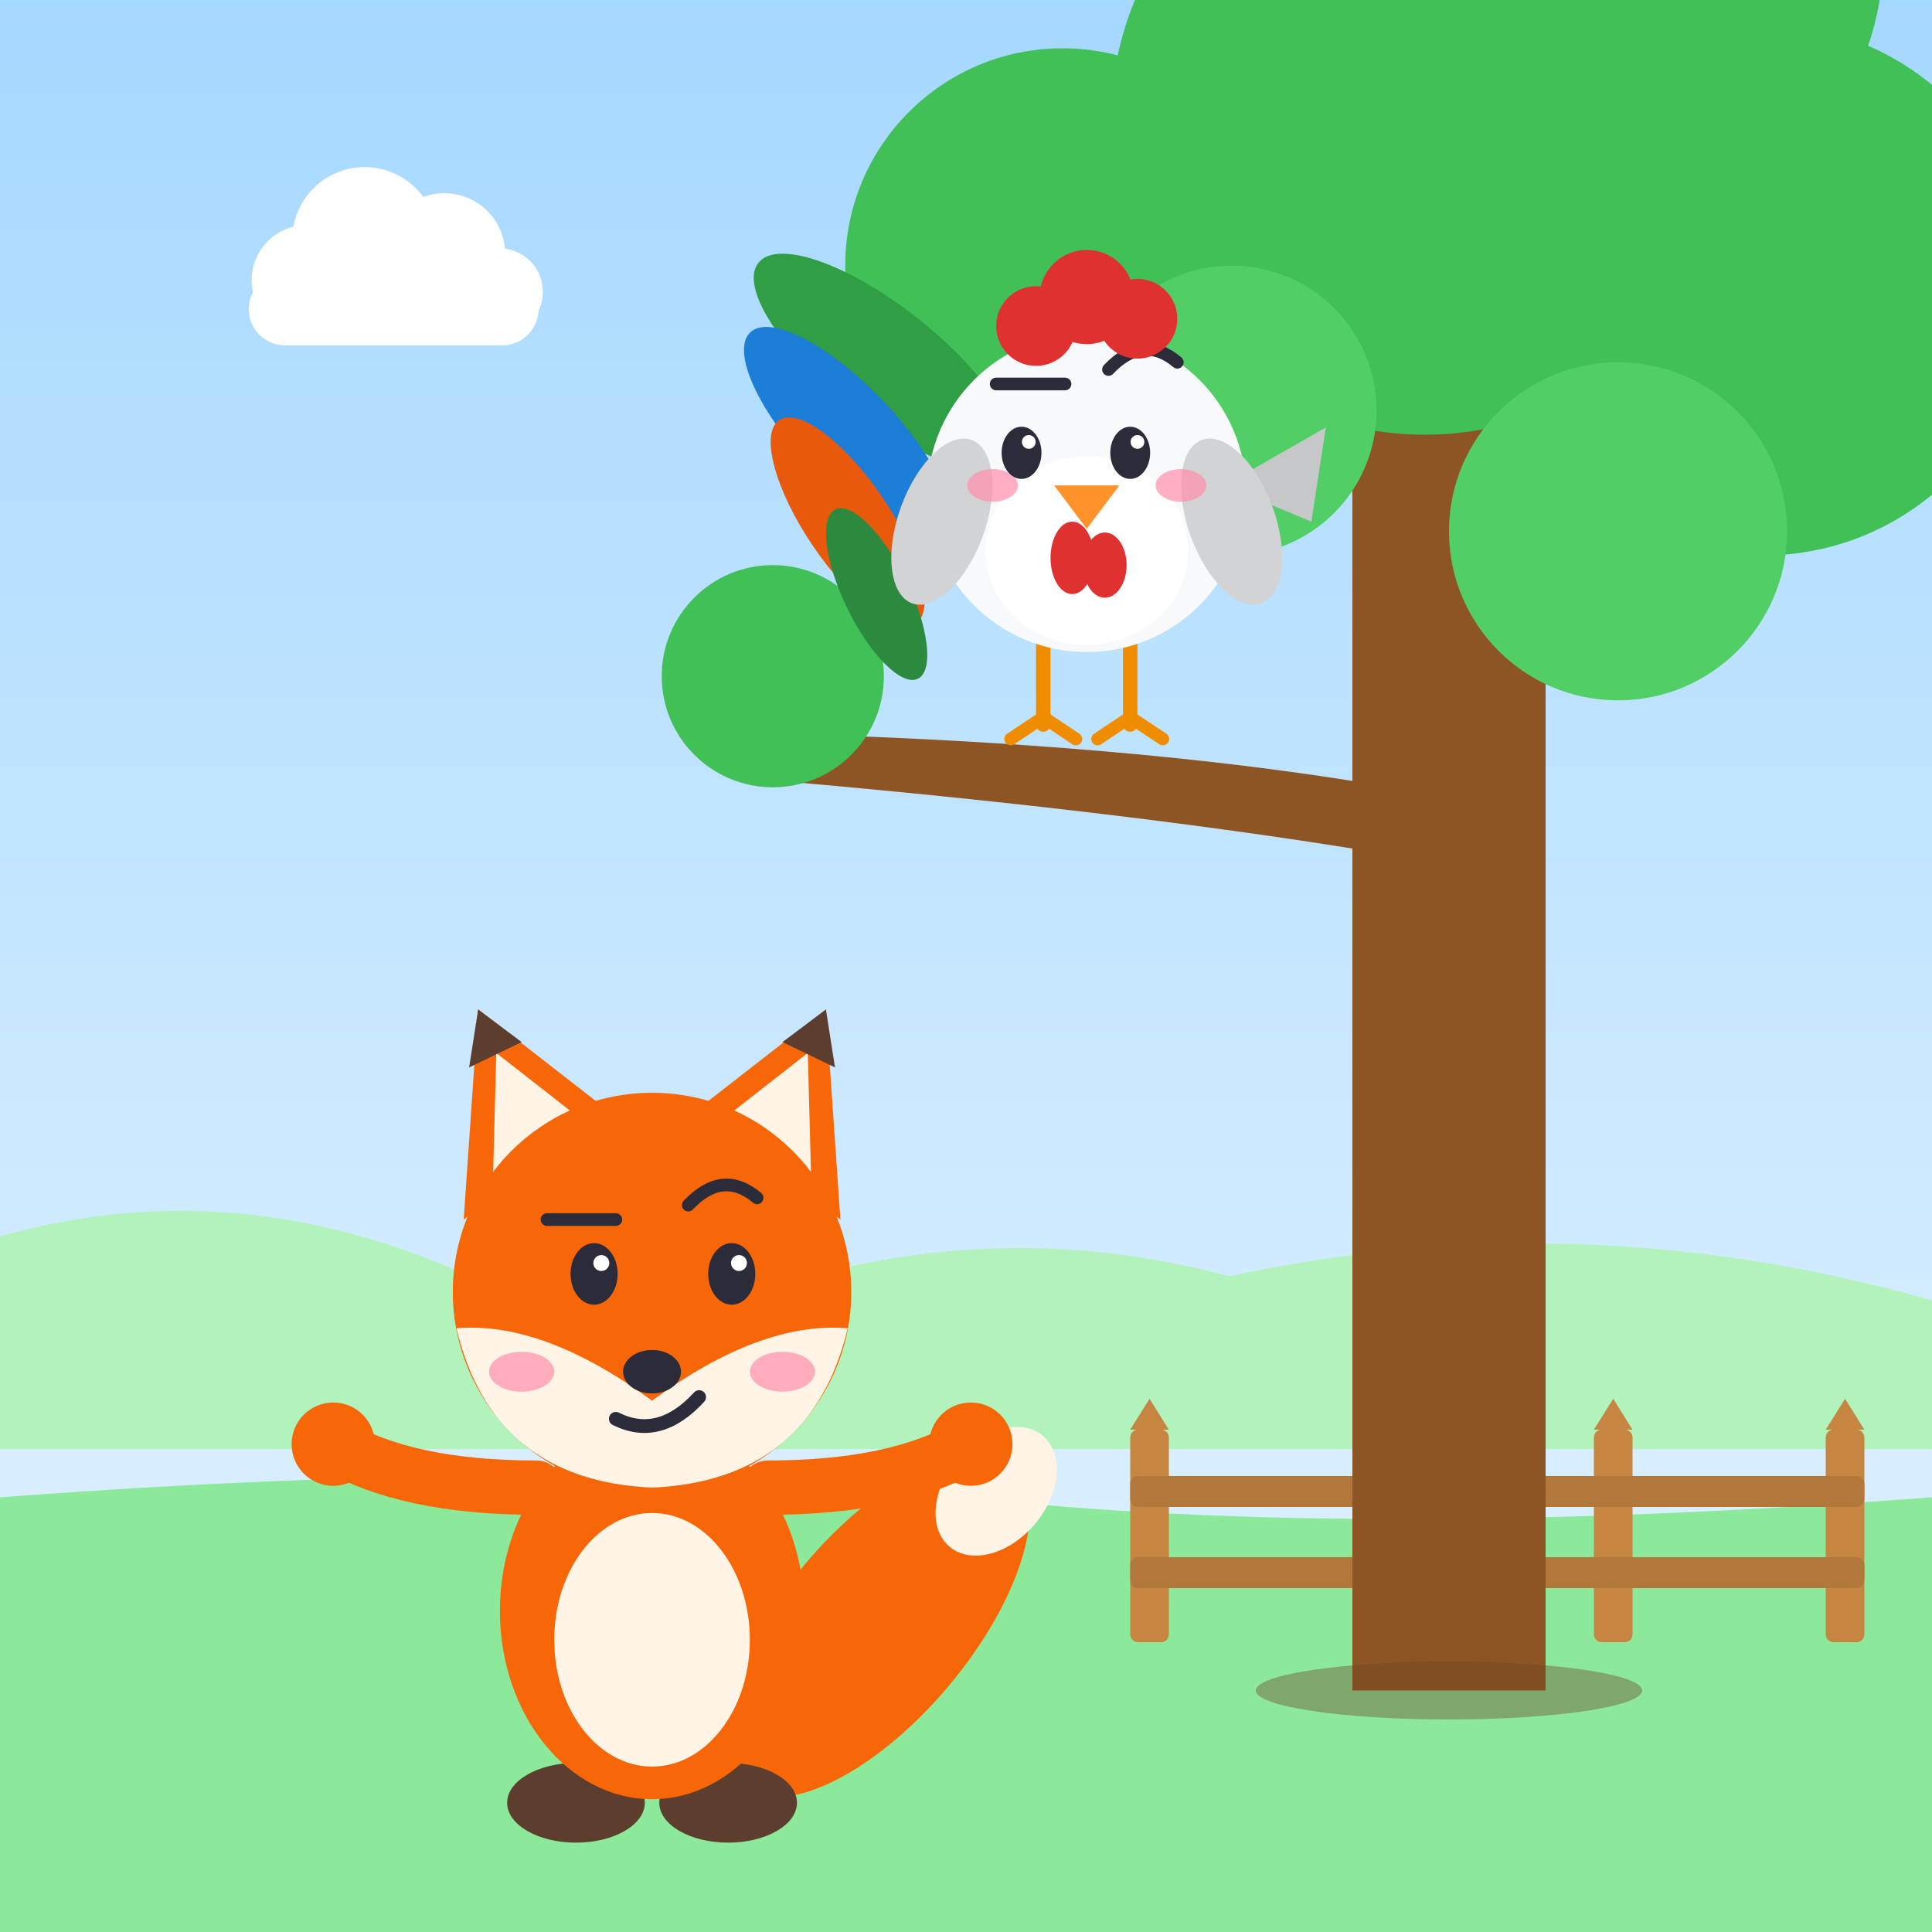
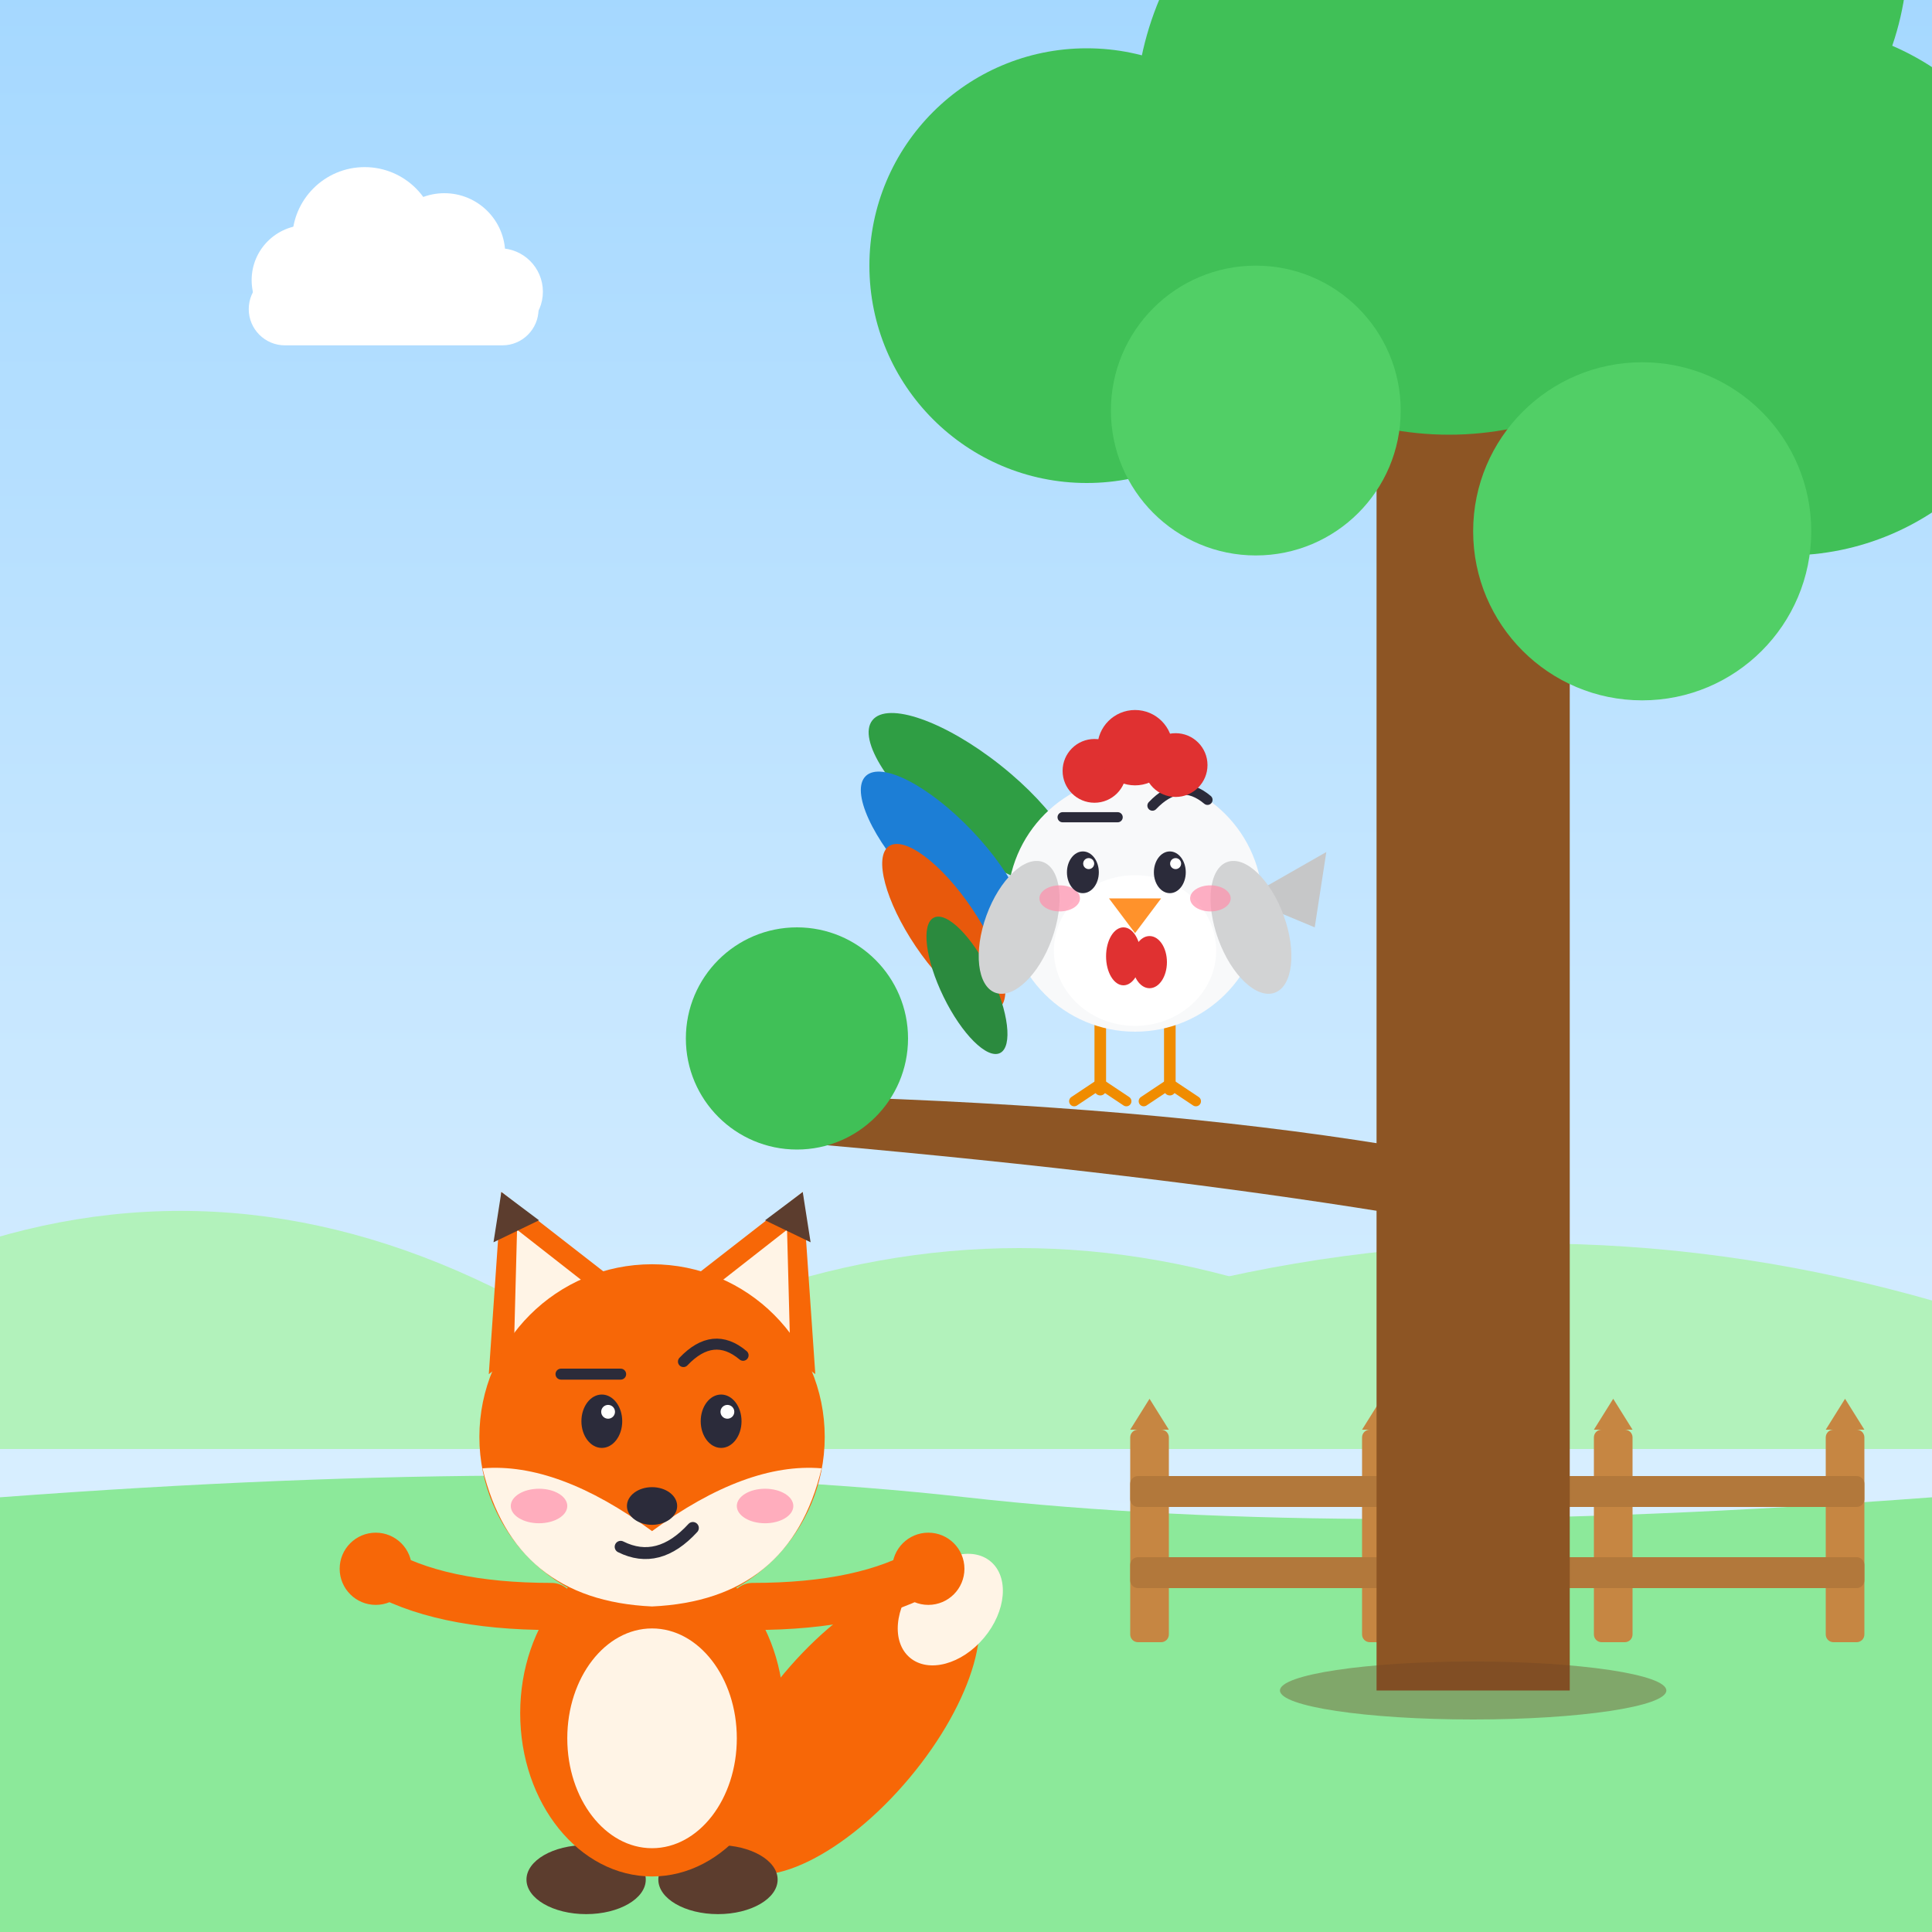
<svg xmlns="http://www.w3.org/2000/svg" viewBox="0 0 800 800" width="800" height="800">
  <defs>
    <linearGradient id="d1" x1="0" y1="0" x2="0" y2="1">
      <stop offset="0" stop-color="#a5d8ff" />
      <stop offset="1" stop-color="#e7f5ff" />
    </linearGradient>
  </defs>
  <rect x="0" y="0" width="800" height="800" fill="url(#d1)" />
  <g transform="translate(160 110) scale(0.6 0.6)">
    <g>
      <circle cx="-55" cy="10" r="38" fill="#ffffff" />
      <circle cx="-15" cy="-18" r="50" fill="#ffffff" />
      <circle cx="40" cy="-8" r="42" fill="#ffffff" />
      <circle cx="78" cy="18" r="30" fill="#ffffff" />
      <rect x="-95" y="5" width="200" height="50" rx="25" fill="#ffffff" />
    </g>
  </g>
  <path d="M -153.5 600 Q 74.8 402.8 303.1 600 Z" fill="#b2f2bb" />
  <path d="M 190.2 600 Q 422.1 433.6 653.9 600 Z" fill="#b2f2bb" />
  <path d="M 320.1 600 Q 634.5 429.8 948.8 600 Z" fill="#b2f2bb" />
  <path d="M 0 620 Q 240.0 602 400.0 620 T 800 620 L 800 800 L 0 800 Z" fill="#8ce99a" />
  <g transform="translate(620 680) scale(0.8 0.8)">
    <rect x="-190" y="-110" width="20" height="110" rx="4" fill="#c68642" />
    <polygon points="-190,-110 -180,-126 -170,-110" fill="#c68642" />
    <rect x="-70" y="-110" width="20" height="110" rx="4" fill="#c68642" />
    <polygon points="-70,-110 -60,-126 -50,-110" fill="#c68642" />
    <rect x="50" y="-110" width="20" height="110" rx="4" fill="#c68642" />
    <polygon points="50,-110 60,-126 70,-110" fill="#c68642" />
    <rect x="170" y="-110" width="20" height="110" rx="4" fill="#c68642" />
    <polygon points="170,-110 180,-126 190,-110" fill="#c68642" />
    <rect x="-190" y="-86" width="380" height="16" rx="4" fill="#b2783b" />
    <rect x="-190" y="-44" width="380" height="16" rx="4" fill="#b2783b" />
  </g>
-   <rect x="560" y="0" width="80" height="700" fill="#8d5524" />
-   <path d="M 564 324 Q 465.0 308 330 304 L 330 324 Q 465.0 336 564 352 Z" fill="#8d5524" />
-   <circle cx="590" cy="50" r="130" fill="#40c057" />
-   <circle cx="730" cy="120" r="110" fill="#40c057" />
-   <circle cx="440" cy="110" r="90" fill="#40c057" />
-   <circle cx="660" cy="-20" r="120" fill="#40c057" />
-   <circle cx="320" cy="280" r="46" fill="#40c057" />
-   <circle cx="510" cy="170" r="60" fill="#51cf66" />
-   <circle cx="670" cy="220" r="70" fill="#51cf66" />
-   <ellipse cx="600" cy="700" rx="80" ry="12" fill="#6d4424" opacity="0.4" />
-   <g transform="translate(450 306) scale(1.5 1.5)">
+   <rect x="570" y="0" width="80" height="700" fill="#8d5524" />
+   <path d="M 574 474 Q 475.0 458 340 454 L 340 474 Q 475.0 486 574 502 Z" fill="#8d5524" />
+   <circle cx="600" cy="50" r="130" fill="#40c057" />
+   <circle cx="740" cy="120" r="110" fill="#40c057" />
+   <circle cx="450" cy="110" r="90" fill="#40c057" />
+   <circle cx="670" cy="-20" r="120" fill="#40c057" />
+   <circle cx="330" cy="430" r="46" fill="#40c057" />
+   <circle cx="520" cy="170" r="60" fill="#51cf66" />
+   <circle cx="680" cy="220" r="70" fill="#51cf66" />
+   <ellipse cx="610" cy="700" rx="80" ry="12" fill="#6d4424" opacity="0.4" />
+   <g transform="translate(470 456) scale(1.2 1.2)">
    <ellipse cx="-56" cy="-104" rx="15.3" ry="44.2" fill="#2f9e44" transform="rotate(-51.6 -56 -104)" />
    <ellipse cx="-66" cy="-84" rx="13.5" ry="39" fill="#1c7ed6" transform="rotate(-43.6 -66 -84)" />
    <ellipse cx="-66" cy="-60" rx="11.7" ry="33.8" fill="#e8590c" transform="rotate(-34 -66 -60)" />
    <ellipse cx="-58" cy="-40" rx="9" ry="26" fill="#2b8a3e" transform="rotate(-26 -58 -40)" />
    <g>
      <line x1="-12" y1="-30" x2="-12" y2="-4" stroke="#f08c00" stroke-width="4" stroke-linecap="round" />
      <path d="M -21 0 L -12 -6 L -3 0" fill="none" stroke="#f08c00" stroke-width="3.5" stroke-linecap="round" stroke-linejoin="round" />
      <line x1="12" y1="-30" x2="12" y2="-4" stroke="#f08c00" stroke-width="4" stroke-linecap="round" />
      <path d="M 3 0 L 12 -6 L 21 0" fill="none" stroke="#f08c00" stroke-width="3.5" stroke-linecap="round" stroke-linejoin="round" />
      <polygon points="38,-70 66,-86 62,-60" fill="#c6c7c8" />
      <circle cx="0" cy="-68" r="44" fill="#f8f9fa" />
      <ellipse cx="0" cy="-52" rx="28" ry="26" fill="#ffffff" />
      <ellipse cx="-40" cy="-60" rx="12" ry="24" fill="#d2d3d4" transform="rotate(20 -40 -60)" />
      <ellipse cx="40" cy="-60" rx="12" ry="24" fill="#d2d3d4" transform="rotate(-20 40 -60)" />
      <path d="M -6 -112 Q -2 -124 6 -118 Q 2 -126 12 -124" fill="none" stroke="#c6c7c8" stroke-width="4" stroke-linecap="round" stroke-linejoin="round" />
      <ellipse cx="-26" cy="-70" rx="7" ry="4.5" fill="#ff8fab" opacity="0.7" />
      <ellipse cx="26" cy="-70" rx="7" ry="4.5" fill="#ff8fab" opacity="0.7" />
      <ellipse cx="-18" cy="-79" rx="5.5" ry="7.2" fill="#2b2b3a" />
      <circle cx="-16" cy="-82" r="1.9" fill="#fff" />
      <ellipse cx="12" cy="-79" rx="5.5" ry="7.2" fill="#2b2b3a" />
      <circle cx="14" cy="-82" r="1.9" fill="#fff" />
      <line x1="-25" y1="-98" x2="-6" y2="-98" stroke="#2b2b3a" stroke-width="3.5" stroke-linecap="round" />
      <path d="M 6 -102 Q 15.5 -112 25 -104" fill="none" stroke="#2b2b3a" stroke-width="3.5" stroke-linecap="round" stroke-linejoin="round" />
      <polygon points="-9,-70 9,-70 0,-58" fill="#ff922b" />
    </g>
    <circle cx="-14" cy="-114" r="11" fill="#e03131" />
    <circle cx="0" cy="-122" r="13" fill="#e03131" />
    <circle cx="14" cy="-116" r="11" fill="#e03131" />
    <ellipse cx="-4" cy="-50" rx="6" ry="10" fill="#e03131" />
    <ellipse cx="5" cy="-48" rx="6" ry="9" fill="#e03131" />
  </g>
-   <g transform="translate(270 760) scale(1.5 1.5)">
+   <g transform="translate(270 790) scale(1.3 1.3)">
    <ellipse cx="62" cy="-58" rx="26" ry="58" fill="#f76707" transform="rotate(40 62 -58)" />
    <ellipse cx="95" cy="-95" rx="14" ry="20" fill="#fff4e6" transform="rotate(40 95 -95)" />
    <ellipse cx="-21" cy="-9" rx="19" ry="11" fill="#5c3d2e" />
    <ellipse cx="21" cy="-9" rx="19" ry="11" fill="#5c3d2e" />
    <ellipse cx="0" cy="-62" rx="42" ry="52" fill="#f76707" />
    <ellipse cx="0" cy="-54" rx="27" ry="35" fill="#fff4e6" />
    <path d="M -32 -96 Q -68 -96 -88 -108" fill="none" stroke="#f76707" stroke-width="15" stroke-linecap="round" stroke-linejoin="round" />
    <path d="M 32 -96 Q 68 -96 88 -108" fill="none" stroke="#f76707" stroke-width="15" stroke-linecap="round" stroke-linejoin="round" />
    <circle cx="-88" cy="-108" r="11.5" fill="#f76707" />
    <circle cx="88" cy="-108" r="11.5" fill="#f76707" />
    <g>
      <polygon points="-52,-170 -48,-228 -12,-200" fill="#f76707" />
      <polygon points="-44,-178 -43,-216 -20,-198" fill="#fff4e6" />
      <polygon points="-50.5,-212 -48,-228 -36,-219" fill="#5c3d2e" />
      <polygon points="52,-170 48,-228 12,-200" fill="#f76707" />
      <polygon points="44,-178 43,-216 20,-198" fill="#fff4e6" />
      <polygon points="50.5,-212 48,-228 36,-219" fill="#5c3d2e" />
      <circle cx="0" cy="-150" r="55" fill="#f76707" />
      <path d="M -54 -140 Q -30 -142 0 -120 Q 30 -142 54 -140 Q 44 -98 0 -96 Q -44 -98 -54 -140 Z" fill="#fff4e6" />
      <ellipse cx="-36" cy="-128" rx="9" ry="5.5" fill="#ff8fab" opacity="0.7" />
      <ellipse cx="36" cy="-128" rx="9" ry="5.5" fill="#ff8fab" opacity="0.7" />
      <ellipse cx="-16" cy="-155" rx="6.5" ry="8.5" fill="#2b2b3a" />
      <circle cx="-14" cy="-158" r="2.2" fill="#fff" />
      <ellipse cx="22" cy="-155" rx="6.5" ry="8.5" fill="#2b2b3a" />
      <circle cx="24" cy="-158" r="2.2" fill="#fff" />
      <line x1="-29" y1="-170" x2="-10" y2="-170" stroke="#2b2b3a" stroke-width="3.5" stroke-linecap="round" />
      <path d="M 10 -174 Q 19.5 -184 29 -176" fill="none" stroke="#2b2b3a" stroke-width="3.5" stroke-linecap="round" stroke-linejoin="round" />
      <ellipse cx="0" cy="-128" rx="8" ry="6" fill="#2b2b3a" />
      <path d="M -10 -115 Q 2 -109 13 -121" fill="none" stroke="#2b2b3a" stroke-width="3.8" stroke-linecap="round" stroke-linejoin="round" />
    </g>
  </g>
</svg>
